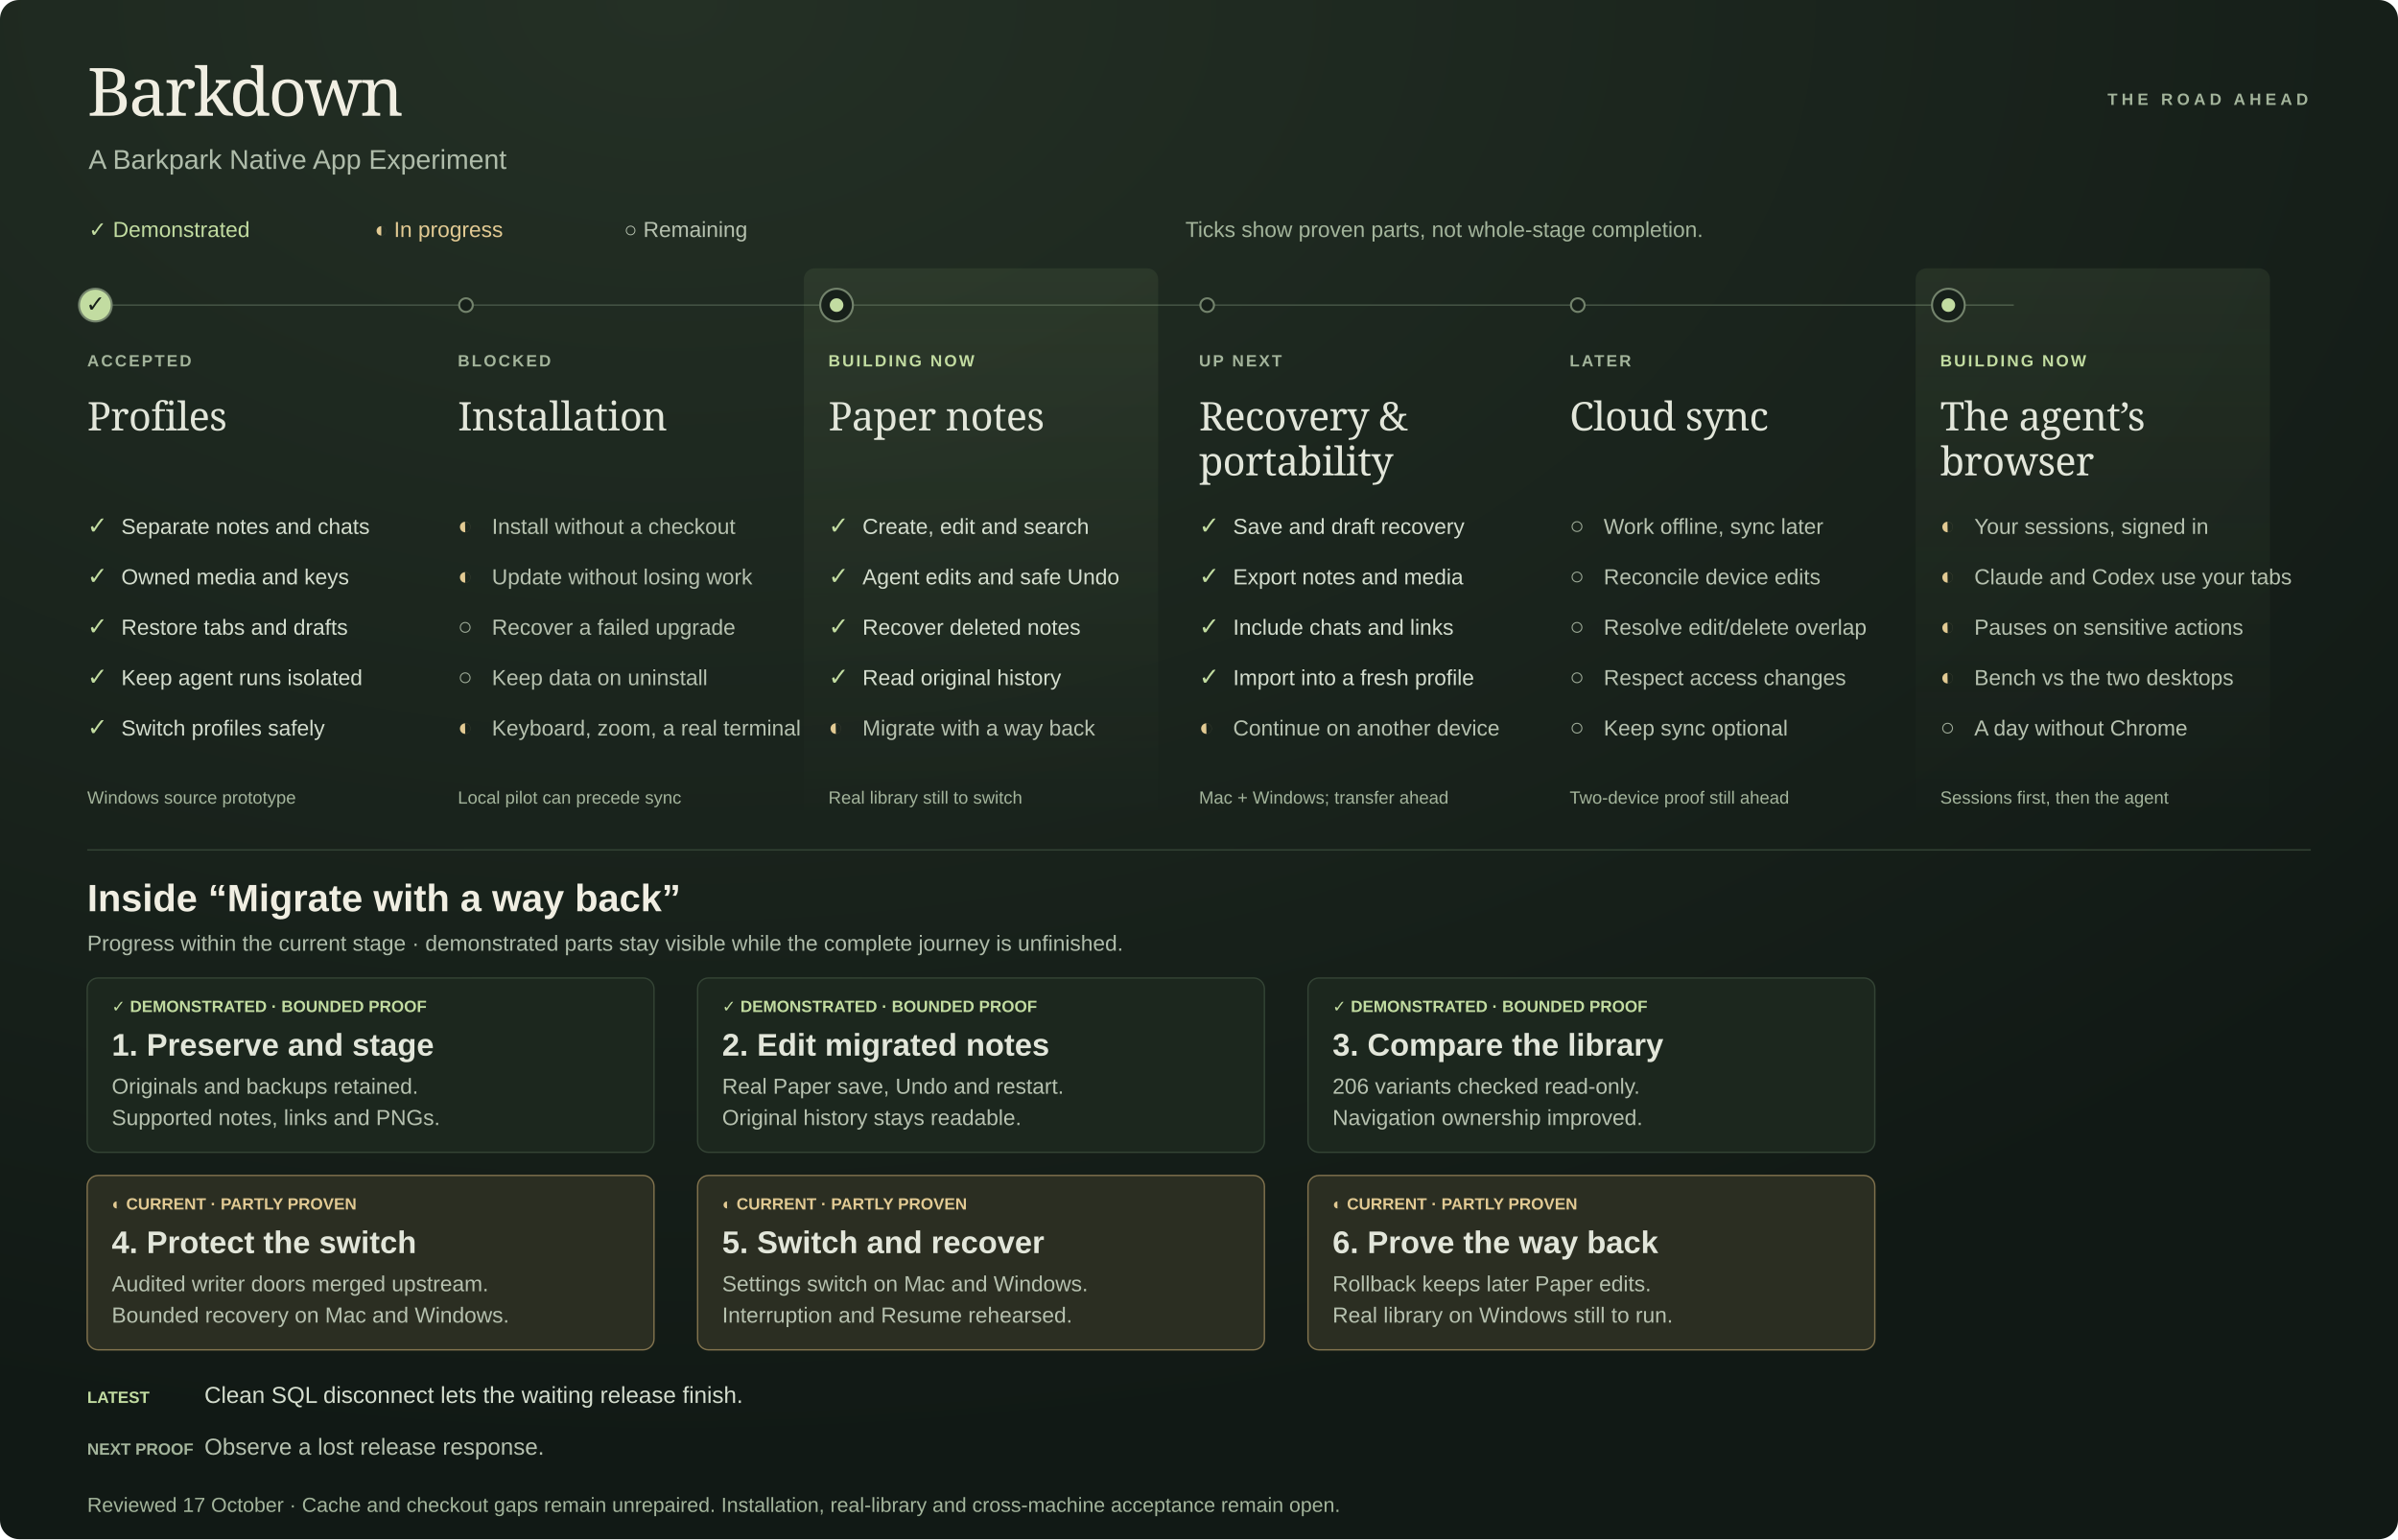
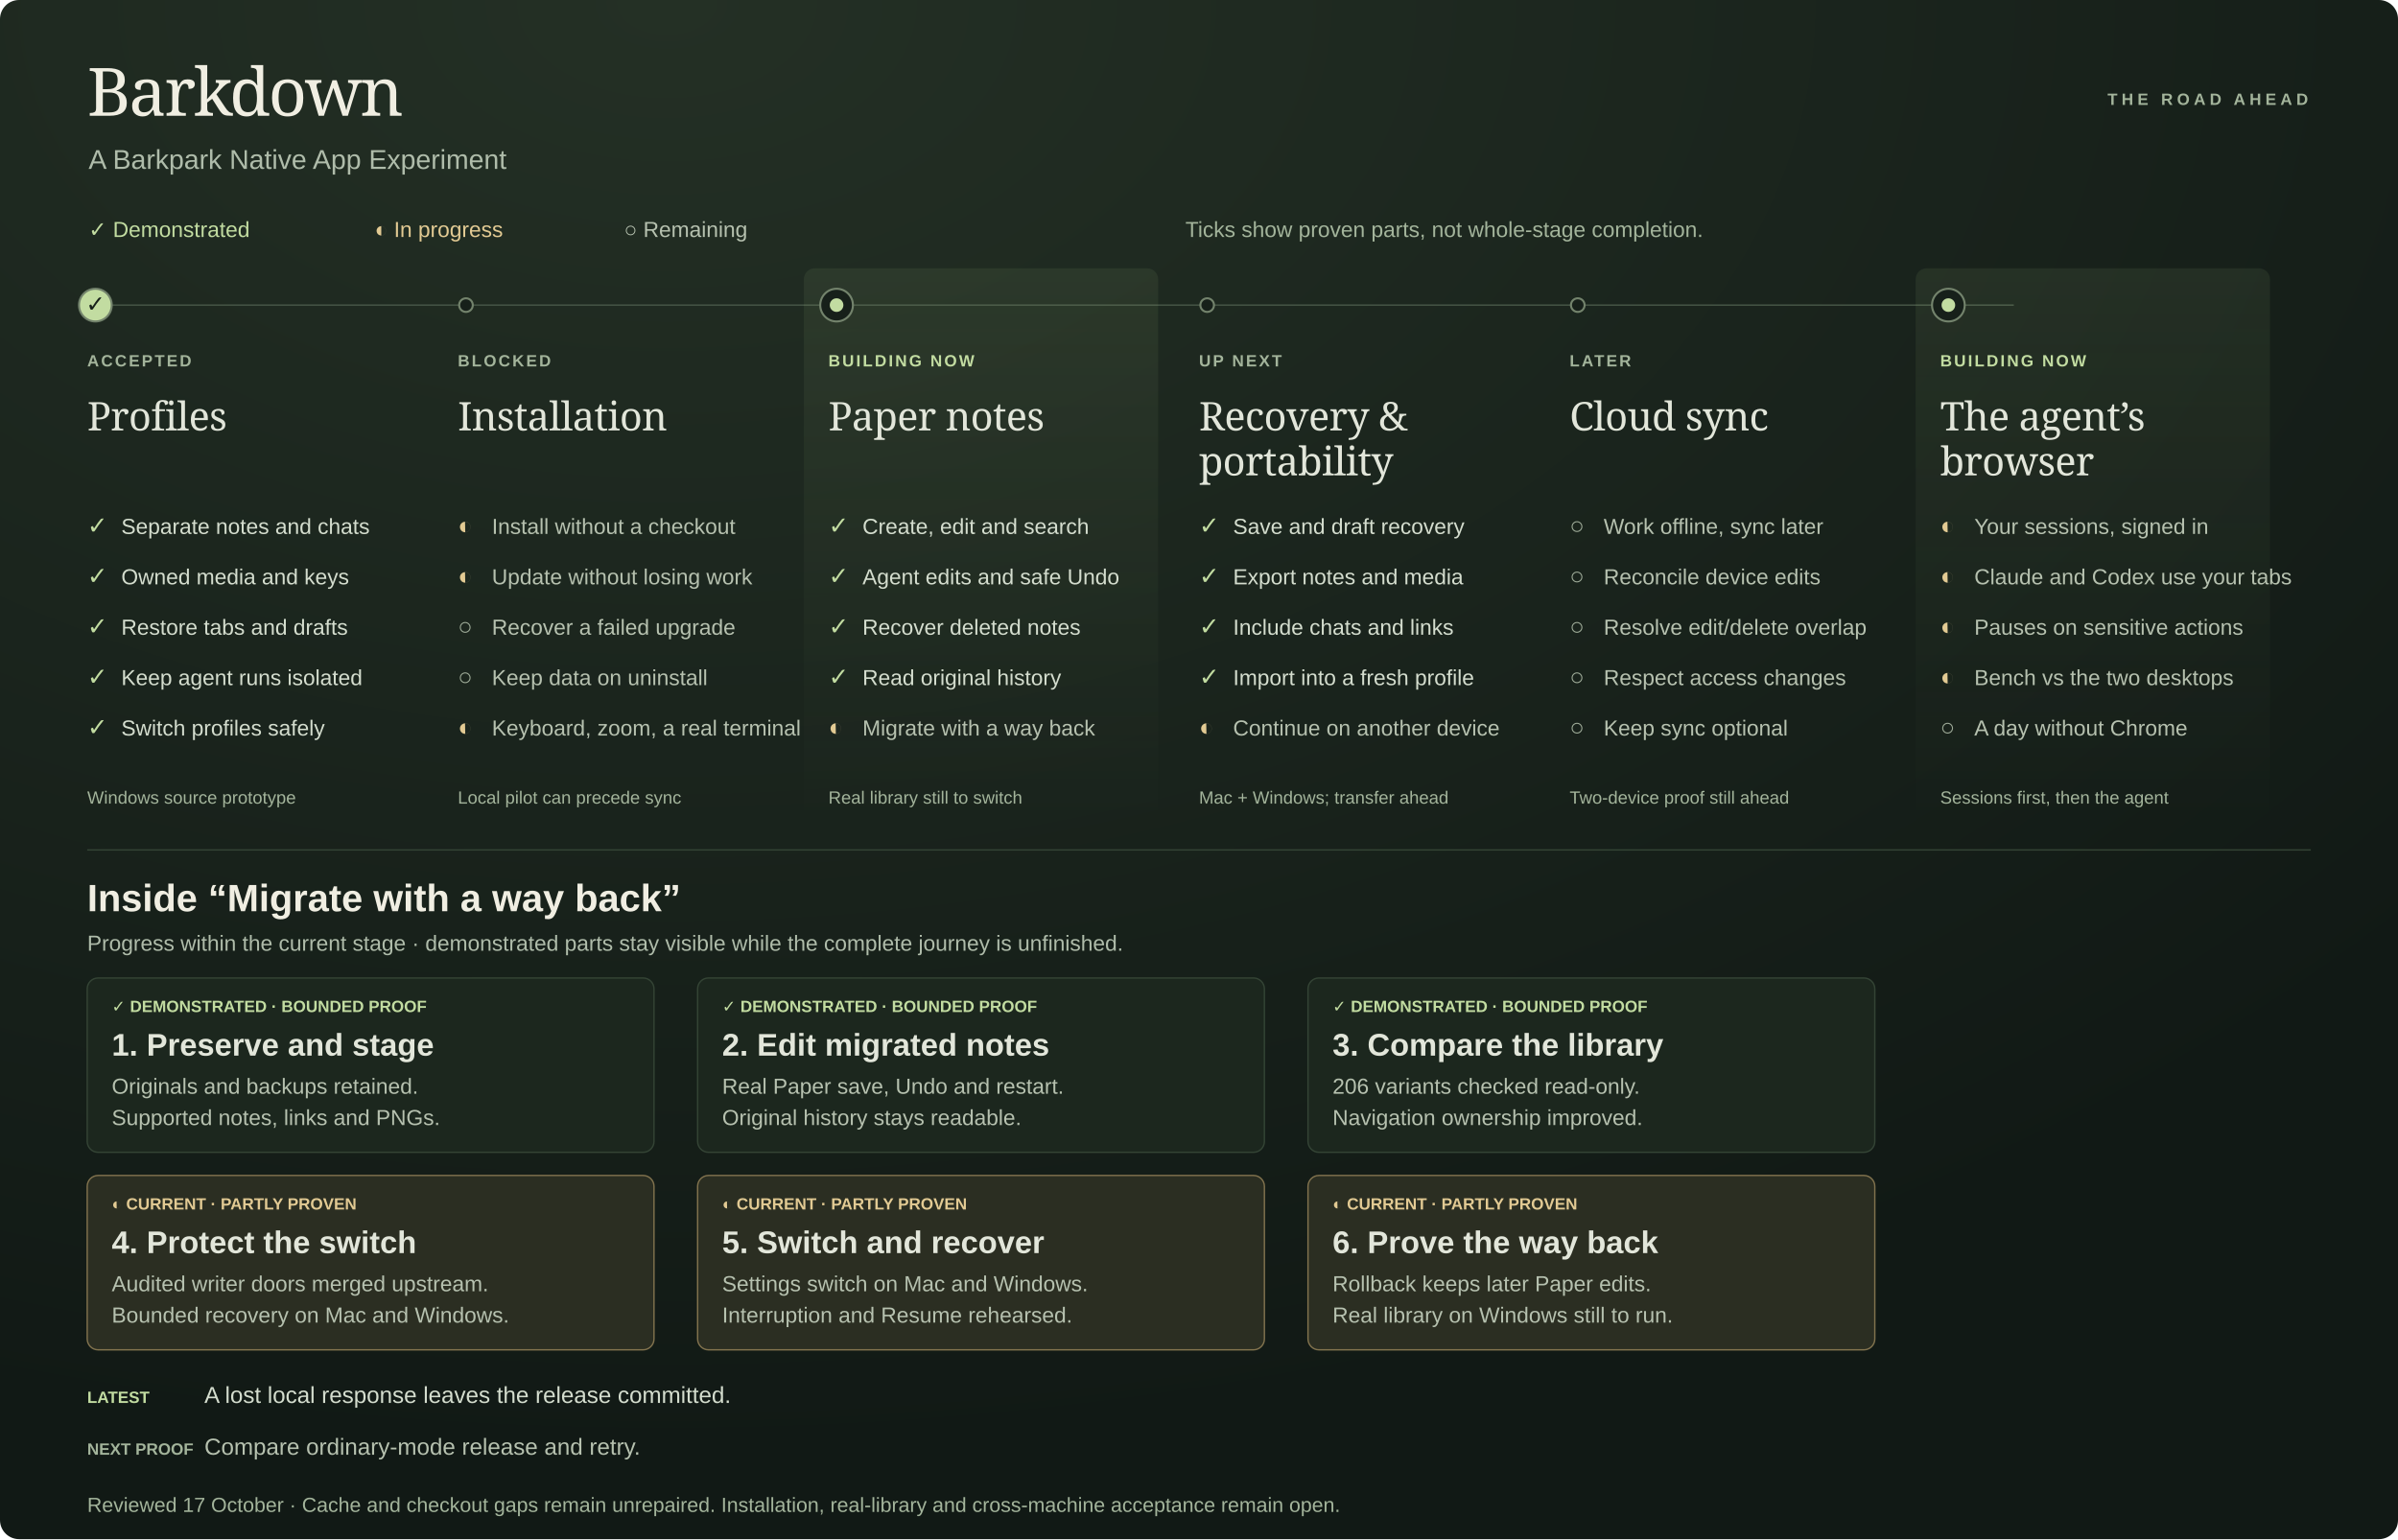
<svg xmlns="http://www.w3.org/2000/svg" width="1760" height="1130" viewBox="0 0 1760 1130" role="img" aria-labelledby="title desc">
  <defs>
    <radialGradient id="background" cx="28%" cy="0%" r="95%">
      <stop stop-color="#243025" />
      <stop offset="1" stop-color="#111915" />
    </radialGradient>
    <linearGradient id="focus" x2="0" y2="1">
      <stop stop-color="#a9c787" stop-opacity=".09" />
      <stop offset="1" stop-color="#a9c787" stop-opacity="0" />
    </linearGradient>
  </defs>
  <g font-family="Segoe UI, Arial, sans-serif">
    <rect width="1760" height="1130" rx="14" fill="url(#background)" />
    <text x="64" y="85" font-family="Georgia, serif" font-size="49" letter-spacing="-1.5" fill="#f0eee2">Barkdown</text>
    <text x="65" y="124" font-size="20" fill="#afbcaa" font-weight="400">A Barkpark Native App Experiment</text>
    <text x="1694" y="77" text-anchor="end" font-size="12" font-weight="600" letter-spacing="3" fill="#a3b49b">THE ROAD AHEAD</text>
    <text x="65" y="174" font-size="16" fill="#c2dca1" font-weight="400">✓  Demonstrated</text>
    <text x="275" y="174" font-size="16" fill="#e2ca93" font-weight="400">◐  In progress</text>
    <text x="458" y="174" font-size="16" fill="#b6c1af" font-weight="400">○  Remaining</text>
    <text x="870" y="174" font-size="16" fill="#a3b49b" font-weight="400">Ticks show proven parts, not whole-stage completion.</text>
    <path d="M70 224H1478" stroke="#475747" stroke-width="1" />
    <g data-phase="P1">
      <circle cx="70" cy="224" r="12" fill="#c2dca1" stroke="#73836c" stroke-width="1.5" />
      <text x="63" y="229" font-size="17" fill="#17201a" font-weight="600">✓</text>
      <text x="64" y="269" font-size="12" letter-spacing="1.5" font-weight="600" fill="#a3b49b">ACCEPTED</text>
      <text x="64" y="316" dy="0" font-family="Georgia, serif" font-size="29" letter-spacing="-.4" fill="#e2e6da">Profiles</text>
      <text x="64" y="392" font-size="18" fill="#c2dca1" font-weight="600">✓</text>
      <text x="89" y="392" font-size="16" fill="#d4ddce" font-weight="400">Separate notes and chats</text>
      <text x="64" y="429" font-size="18" fill="#c2dca1" font-weight="600">✓</text>
      <text x="89" y="429" font-size="16" fill="#d4ddce" font-weight="400">Owned media and keys</text>
      <text x="64" y="466" font-size="18" fill="#c2dca1" font-weight="600">✓</text>
      <text x="89" y="466" font-size="16" fill="#d4ddce" font-weight="400">Restore tabs and drafts</text>
      <text x="64" y="503" font-size="18" fill="#c2dca1" font-weight="600">✓</text>
      <text x="89" y="503" font-size="16" fill="#d4ddce" font-weight="400">Keep agent runs isolated</text>
      <text x="64" y="540" font-size="18" fill="#c2dca1" font-weight="600">✓</text>
      <text x="89" y="540" font-size="16" fill="#d4ddce" font-weight="400">Switch profiles safely</text>
      <text x="64" y="590" font-size="13" fill="#a3b49b" font-weight="400">Windows source prototype</text>
    </g>
    <g data-phase="P5">
      <circle cx="342" cy="224" r="5" fill="#17201a" stroke="#73836c" stroke-width="1.5" />
      <text x="336" y="269" font-size="12" letter-spacing="1.5" font-weight="600" fill="#a3b49b">BLOCKED</text>
      <text x="336" y="316" dy="0" font-family="Georgia, serif" font-size="29" letter-spacing="-.4" fill="#e2e6da">Installation</text>
      <text x="336" y="392" font-size="18" fill="#e2ca93" font-weight="600">◐</text>
      <text x="361" y="392" font-size="16" fill="#b6c1af" font-weight="400">Install without a checkout</text>
      <text x="336" y="429" font-size="18" fill="#e2ca93" font-weight="600">◐</text>
      <text x="361" y="429" font-size="16" fill="#b6c1af" font-weight="400">Update without losing work</text>
      <text x="336" y="466" font-size="18" fill="#9fac99" font-weight="600">○</text>
      <text x="361" y="466" font-size="16" fill="#b6c1af" font-weight="400">Recover a failed upgrade</text>
      <text x="336" y="503" font-size="18" fill="#9fac99" font-weight="600">○</text>
      <text x="361" y="503" font-size="16" fill="#b6c1af" font-weight="400">Keep data on uninstall</text>
      <text x="336" y="540" font-size="18" fill="#e2ca93" font-weight="600">◐</text>
      <text x="361" y="540" font-size="16" fill="#b6c1af" font-weight="400">Keyboard, zoom, a real terminal</text>
      <text x="336" y="590" font-size="13" fill="#a3b49b" font-weight="400">Local pilot can precede sync</text>
    </g>
    <g data-phase="P2">
      <rect x="590" y="197" width="260" height="410" rx="8" fill="url(#focus)" />
      <circle cx="614" cy="224" r="12" fill="#17201a" stroke="#73836c" stroke-width="1.5" />
      <circle cx="614" cy="224" r="5" fill="#c2dca1" />
      <text x="608" y="269" font-size="12" letter-spacing="1.5" font-weight="600" fill="#c2dca1">BUILDING NOW</text>
      <text x="608" y="316" dy="0" font-family="Georgia, serif" font-size="29" letter-spacing="-.4" fill="#e2e6da">Paper notes</text>
      <text x="608" y="392" font-size="18" fill="#c2dca1" font-weight="600">✓</text>
      <text x="633" y="392" font-size="16" fill="#d4ddce" font-weight="400">Create, edit and search</text>
      <text x="608" y="429" font-size="18" fill="#c2dca1" font-weight="600">✓</text>
      <text x="633" y="429" font-size="16" fill="#d4ddce" font-weight="400">Agent edits and safe Undo</text>
      <text x="608" y="466" font-size="18" fill="#c2dca1" font-weight="600">✓</text>
      <text x="633" y="466" font-size="16" fill="#d4ddce" font-weight="400">Recover deleted notes</text>
      <text x="608" y="503" font-size="18" fill="#c2dca1" font-weight="600">✓</text>
      <text x="633" y="503" font-size="16" fill="#d4ddce" font-weight="400">Read original history</text>
      <text x="608" y="540" font-size="18" fill="#e2ca93" font-weight="600">◐</text>
      <text x="633" y="540" font-size="16" fill="#b6c1af" font-weight="400">Migrate with a way back</text>
      <text x="608" y="590" font-size="13" fill="#a3b49b" font-weight="400">Real library still to switch</text>
    </g>
    <g data-phase="P3">
      <circle cx="886" cy="224" r="5" fill="#17201a" stroke="#73836c" stroke-width="1.5" />
      <text x="880" y="269" font-size="12" letter-spacing="1.5" font-weight="600" fill="#a3b49b">UP NEXT</text>
      <text x="880" y="316" dy="0" font-family="Georgia, serif" font-size="29" letter-spacing="-.4" fill="#e2e6da">Recovery &amp;</text>
      <text x="880" y="316" dy="33" font-family="Georgia, serif" font-size="29" letter-spacing="-.4" fill="#e2e6da">portability</text>
      <text x="880" y="392" font-size="18" fill="#c2dca1" font-weight="600">✓</text>
      <text x="905" y="392" font-size="16" fill="#d4ddce" font-weight="400">Save and draft recovery</text>
      <text x="880" y="429" font-size="18" fill="#c2dca1" font-weight="600">✓</text>
      <text x="905" y="429" font-size="16" fill="#d4ddce" font-weight="400">Export notes and media</text>
      <text x="880" y="466" font-size="18" fill="#c2dca1" font-weight="600">✓</text>
      <text x="905" y="466" font-size="16" fill="#d4ddce" font-weight="400">Include chats and links</text>
      <text x="880" y="503" font-size="18" fill="#c2dca1" font-weight="600">✓</text>
      <text x="905" y="503" font-size="16" fill="#d4ddce" font-weight="400">Import into a fresh profile</text>
      <text x="880" y="540" font-size="18" fill="#e2ca93" font-weight="600">◐</text>
      <text x="905" y="540" font-size="16" fill="#b6c1af" font-weight="400">Continue on another device</text>
      <text x="880" y="590" font-size="13" fill="#a3b49b" font-weight="400">Mac + Windows; transfer ahead</text>
    </g>
    <g data-phase="P4">
      <circle cx="1158" cy="224" r="5" fill="#17201a" stroke="#73836c" stroke-width="1.5" />
      <text x="1152" y="269" font-size="12" letter-spacing="1.5" font-weight="600" fill="#a3b49b">LATER</text>
      <text x="1152" y="316" dy="0" font-family="Georgia, serif" font-size="29" letter-spacing="-.4" fill="#e2e6da">Cloud sync</text>
      <text x="1152" y="392" font-size="18" fill="#9fac99" font-weight="600">○</text>
      <text x="1177" y="392" font-size="16" fill="#b6c1af" font-weight="400">Work offline, sync later</text>
      <text x="1152" y="429" font-size="18" fill="#9fac99" font-weight="600">○</text>
      <text x="1177" y="429" font-size="16" fill="#b6c1af" font-weight="400">Reconcile device edits</text>
      <text x="1152" y="466" font-size="18" fill="#9fac99" font-weight="600">○</text>
      <text x="1177" y="466" font-size="16" fill="#b6c1af" font-weight="400">Resolve edit/delete overlap</text>
      <text x="1152" y="503" font-size="18" fill="#9fac99" font-weight="600">○</text>
      <text x="1177" y="503" font-size="16" fill="#b6c1af" font-weight="400">Respect access changes</text>
      <text x="1152" y="540" font-size="18" fill="#9fac99" font-weight="600">○</text>
      <text x="1177" y="540" font-size="16" fill="#b6c1af" font-weight="400">Keep sync optional</text>
      <text x="1152" y="590" font-size="13" fill="#a3b49b" font-weight="400">Two-device proof still ahead</text>
    </g>
    <g data-phase="P6">
      <rect x="1406" y="197" width="260" height="410" rx="8" fill="url(#focus)" />
      <circle cx="1430" cy="224" r="12" fill="#17201a" stroke="#73836c" stroke-width="1.5" />
      <circle cx="1430" cy="224" r="5" fill="#c2dca1" />
      <text x="1424" y="269" font-size="12" letter-spacing="1.5" font-weight="600" fill="#c2dca1">BUILDING NOW</text>
      <text x="1424" y="316" dy="0" font-family="Georgia, serif" font-size="29" letter-spacing="-.4" fill="#e2e6da">The agent’s</text>
      <text x="1424" y="316" dy="33" font-family="Georgia, serif" font-size="29" letter-spacing="-.4" fill="#e2e6da">browser</text>
      <text x="1424" y="392" font-size="18" fill="#e2ca93" font-weight="600">◐</text>
      <text x="1449" y="392" font-size="16" fill="#b6c1af" font-weight="400">Your sessions, signed in</text>
      <text x="1424" y="429" font-size="18" fill="#e2ca93" font-weight="600">◐</text>
      <text x="1449" y="429" font-size="16" fill="#b6c1af" font-weight="400">Claude and Codex use your tabs</text>
      <text x="1424" y="466" font-size="18" fill="#e2ca93" font-weight="600">◐</text>
      <text x="1449" y="466" font-size="16" fill="#b6c1af" font-weight="400">Pauses on sensitive actions</text>
      <text x="1424" y="503" font-size="18" fill="#e2ca93" font-weight="600">◐</text>
      <text x="1449" y="503" font-size="16" fill="#b6c1af" font-weight="400">Bench vs the two desktops</text>
      <text x="1424" y="540" font-size="18" fill="#9fac99" font-weight="600">○</text>
      <text x="1449" y="540" font-size="16" fill="#b6c1af" font-weight="400">A day without Chrome</text>
      <text x="1424" y="590" font-size="13" fill="#a3b49b" font-weight="400">Sessions first, then the agent</text>
    </g>
    <path d="M64 624H1696" stroke="#344435" />
    <text x="64" y="669" font-size="28" fill="#f0eee2" font-weight="600">Inside “Migrate with a way back”</text>
    <text x="64" y="698" font-size="16" fill="#afbcaa" font-weight="400">Progress within the current stage · demonstrated parts stay visible while the complete journey is unfinished.</text>
    <g data-migration-step="1">
      <rect x="64" y="718" width="416" height="128" rx="8" fill="#1c271e" stroke="#344435" />
      <text x="82" y="743" font-size="12" fill="#c2dca1" font-weight="600">✓  DEMONSTRATED · BOUNDED PROOF</text>
      <text x="82" y="775" font-size="23" fill="#e2e6da" font-weight="600">1. Preserve and stage</text>
      <text x="82" y="803" font-size="16" fill="#b6c1af" font-weight="400">Originals and backups retained.</text>
      <text x="82" y="826" font-size="16" fill="#b6c1af" font-weight="400">Supported notes, links and PNGs.</text>
    </g>
    <g data-migration-step="2">
      <rect x="512" y="718" width="416" height="128" rx="8" fill="#1c271e" stroke="#344435" />
      <text x="530" y="743" font-size="12" fill="#c2dca1" font-weight="600">✓  DEMONSTRATED · BOUNDED PROOF</text>
      <text x="530" y="775" font-size="23" fill="#e2e6da" font-weight="600">2. Edit migrated notes</text>
      <text x="530" y="803" font-size="16" fill="#b6c1af" font-weight="400">Real Paper save, Undo and restart.</text>
      <text x="530" y="826" font-size="16" fill="#b6c1af" font-weight="400">Original history stays readable.</text>
    </g>
    <g data-migration-step="3">
      <rect x="960" y="718" width="416" height="128" rx="8" fill="#1c271e" stroke="#344435" />
      <text x="978" y="743" font-size="12" fill="#c2dca1" font-weight="600">✓  DEMONSTRATED · BOUNDED PROOF</text>
      <text x="978" y="775" font-size="23" fill="#e2e6da" font-weight="600">3. Compare the library</text>
      <text x="978" y="803" font-size="16" fill="#b6c1af" font-weight="400">206 variants checked read-only.</text>
      <text x="978" y="826" font-size="16" fill="#b6c1af" font-weight="400">Navigation ownership improved.</text>
    </g>
    <g data-migration-step="4">
      <rect x="64" y="863" width="416" height="128" rx="8" fill="#2b2e22" stroke="#82734e" />
      <text x="82" y="888" font-size="12" fill="#e2ca93" font-weight="600">◐  CURRENT · PARTLY PROVEN</text>
      <text x="82" y="920" font-size="23" fill="#e2e6da" font-weight="600">4. Protect the switch</text>
      <text x="82" y="948" font-size="16" fill="#b6c1af" font-weight="400">Audited writer doors merged upstream.</text>
      <text x="82" y="971" font-size="16" fill="#b6c1af" font-weight="400">Bounded recovery on Mac and Windows.</text>
    </g>
    <g data-migration-step="5">
      <rect x="512" y="863" width="416" height="128" rx="8" fill="#2b2e22" stroke="#82734e" />
      <text x="530" y="888" font-size="12" fill="#e2ca93" font-weight="600">◐  CURRENT · PARTLY PROVEN</text>
      <text x="530" y="920" font-size="23" fill="#e2e6da" font-weight="600">5. Switch and recover</text>
      <text x="530" y="948" font-size="16" fill="#b6c1af" font-weight="400">Settings switch on Mac and Windows.</text>
      <text x="530" y="971" font-size="16" fill="#b6c1af" font-weight="400">Interruption and Resume rehearsed.</text>
    </g>
    <g data-migration-step="6">
      <rect x="960" y="863" width="416" height="128" rx="8" fill="#2b2e22" stroke="#82734e" />
      <text x="978" y="888" font-size="12" fill="#e2ca93" font-weight="600">◐  CURRENT · PARTLY PROVEN</text>
      <text x="978" y="920" font-size="23" fill="#e2e6da" font-weight="600">6. Prove the way back</text>
      <text x="978" y="948" font-size="16" fill="#b6c1af" font-weight="400">Rollback keeps later Paper edits.</text>
      <text x="978" y="971" font-size="16" fill="#b6c1af" font-weight="400">Real library on Windows still to run.</text>
    </g>
    <text x="64" y="1030" font-size="12" fill="#c2dca1" font-weight="600">LATEST</text>
-     <text x="150" y="1030" font-size="17" fill="#d4ddce" font-weight="400">Clean SQL disconnect lets the waiting release finish.</text>
+     <text x="150" y="1030" font-size="17" fill="#d4ddce" font-weight="400">A lost local response leaves the release committed.</text>
    <text x="64" y="1068" font-size="12" fill="#a3b49b" font-weight="600">NEXT PROOF</text>
-     <text x="150" y="1068" font-size="17" fill="#b6c1af" font-weight="400">Observe a lost release response.</text>
+     <text x="150" y="1068" font-size="17" fill="#b6c1af" font-weight="400">Compare ordinary-mode release and retry.</text>
    <text x="64" y="1110" font-size="15" fill="#a3b49b" font-weight="400">Reviewed 17 October · Cache and checkout gaps remain unrepaired. Installation, real-library and cross-machine acceptance remain open.</text>
  </g>
</svg>
